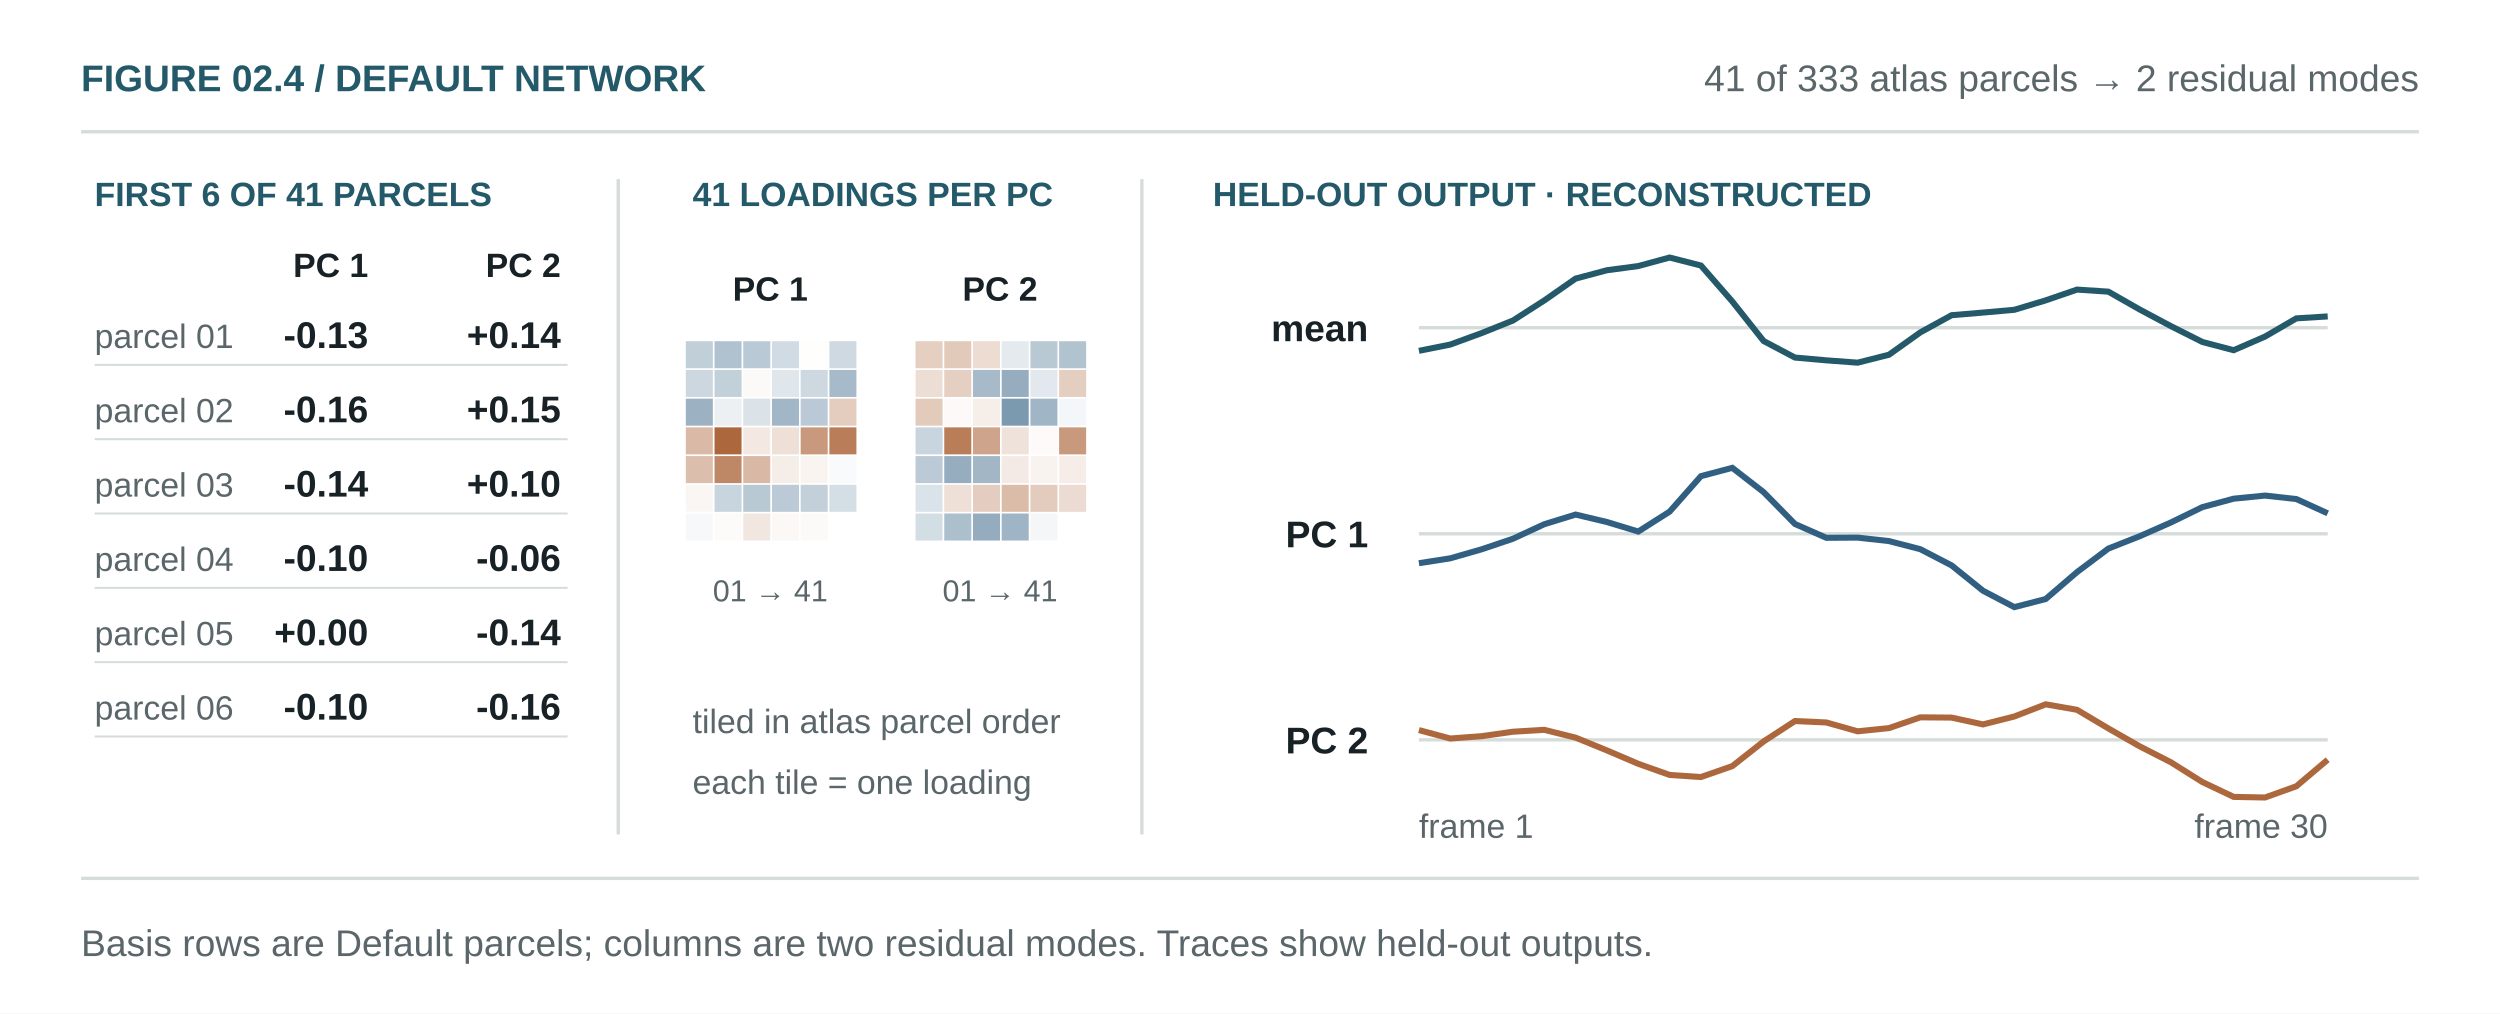
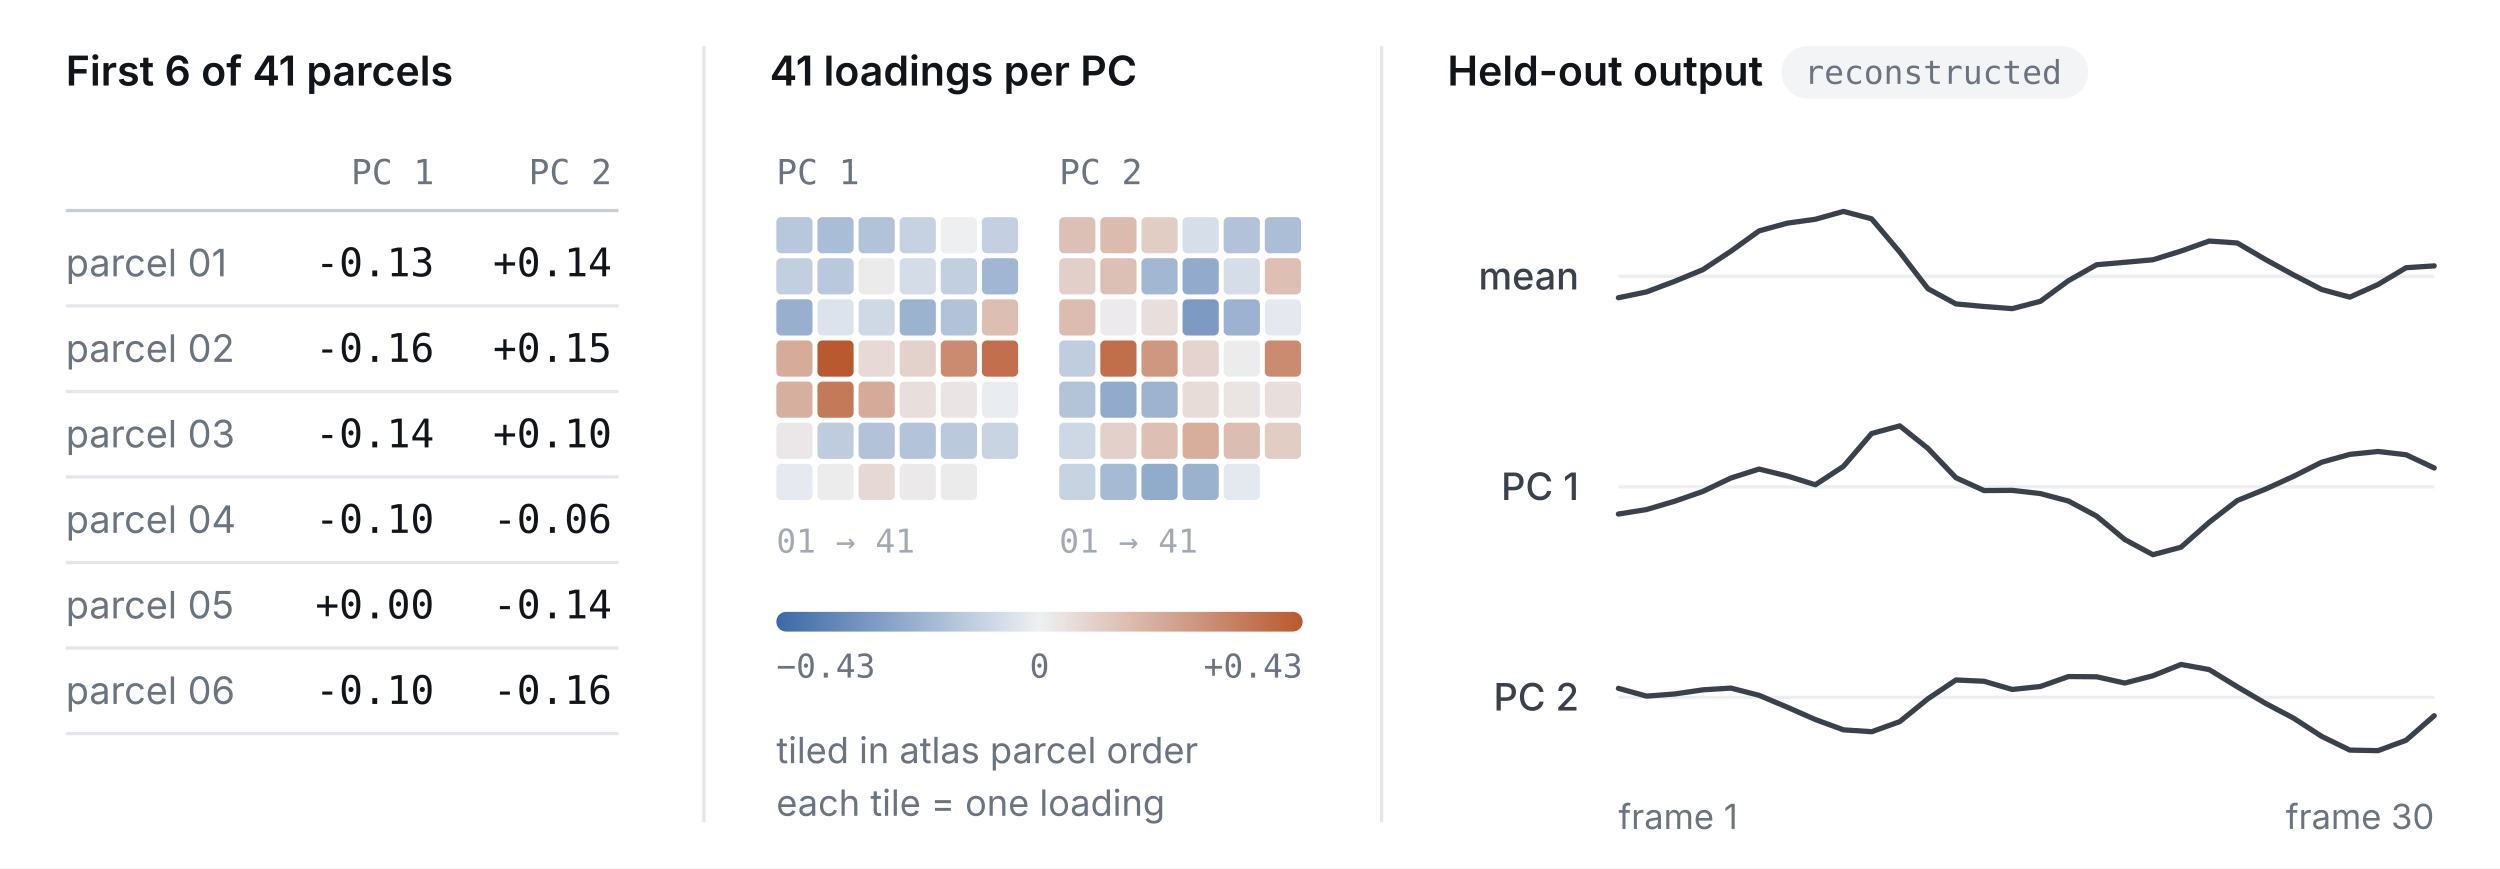
- <svg xmlns="http://www.w3.org/2000/svg" width="740" height="300" viewBox="0 0 740 300" role="img" aria-labelledby="title desc">
-   <rect width="740" height="300" fill="#ffffff" />
-   <text x="24.00" y="27.00" fill="#235969" font-size="11" font-weight="700" text-anchor="start" font-family="-apple-system,BlinkMacSystemFont,Segoe UI,Arial,sans-serif">FIGURE 02.4 / DEFAULT NETWORK</text>
-   <text x="716.00" y="27.00" fill="#5a6669" font-size="11" font-weight="400" text-anchor="end" font-family="-apple-system,BlinkMacSystemFont,Segoe UI,Arial,sans-serif">41 of 333 atlas parcels → 2 residual modes</text>
-   <line x1="24.00" y1="39.00" x2="716.00" y2="39.00" stroke="#d5dcda" stroke-width="1" opacity="1" />
-   <text x="28.00" y="61.00" fill="#235969" font-size="10" font-weight="700" text-anchor="start" font-family="-apple-system,BlinkMacSystemFont,Segoe UI,Arial,sans-serif">FIRST 6 OF 41 PARCELS</text>
-   <text x="109.00" y="82.00" fill="#172126" font-size="10" font-weight="600" text-anchor="end" font-family="-apple-system,BlinkMacSystemFont,Segoe UI,Arial,sans-serif">PC 1</text>
-   <text x="166.00" y="82.00" fill="#172126" font-size="10" font-weight="600" text-anchor="end" font-family="-apple-system,BlinkMacSystemFont,Segoe UI,Arial,sans-serif">PC 2</text>
-   <text x="28.00" y="103.00" fill="#5a6669" font-size="10" font-weight="400" text-anchor="start" font-family="-apple-system,BlinkMacSystemFont,Segoe UI,Arial,sans-serif">parcel 01</text>
-   <text x="109.00" y="103.00" fill="#172126" font-size="11" font-weight="600" text-anchor="end" font-family="-apple-system,BlinkMacSystemFont,Segoe UI,Arial,sans-serif">-0.13</text>
-   <text x="166.00" y="103.00" fill="#172126" font-size="11" font-weight="600" text-anchor="end" font-family="-apple-system,BlinkMacSystemFont,Segoe UI,Arial,sans-serif">+0.14</text>
-   <line x1="28.00" y1="108.00" x2="168.00" y2="108.00" stroke="#d5dcda" stroke-width="0.6" opacity="1" />
-   <text x="28.00" y="125.00" fill="#5a6669" font-size="10" font-weight="400" text-anchor="start" font-family="-apple-system,BlinkMacSystemFont,Segoe UI,Arial,sans-serif">parcel 02</text>
-   <text x="109.00" y="125.00" fill="#172126" font-size="11" font-weight="600" text-anchor="end" font-family="-apple-system,BlinkMacSystemFont,Segoe UI,Arial,sans-serif">-0.16</text>
-   <text x="166.00" y="125.00" fill="#172126" font-size="11" font-weight="600" text-anchor="end" font-family="-apple-system,BlinkMacSystemFont,Segoe UI,Arial,sans-serif">+0.15</text>
-   <line x1="28.00" y1="130.00" x2="168.00" y2="130.00" stroke="#d5dcda" stroke-width="0.6" opacity="1" />
-   <text x="28.00" y="147.00" fill="#5a6669" font-size="10" font-weight="400" text-anchor="start" font-family="-apple-system,BlinkMacSystemFont,Segoe UI,Arial,sans-serif">parcel 03</text>
-   <text x="109.00" y="147.00" fill="#172126" font-size="11" font-weight="600" text-anchor="end" font-family="-apple-system,BlinkMacSystemFont,Segoe UI,Arial,sans-serif">-0.14</text>
-   <text x="166.00" y="147.00" fill="#172126" font-size="11" font-weight="600" text-anchor="end" font-family="-apple-system,BlinkMacSystemFont,Segoe UI,Arial,sans-serif">+0.10</text>
-   <line x1="28.00" y1="152.00" x2="168.00" y2="152.00" stroke="#d5dcda" stroke-width="0.6" opacity="1" />
-   <text x="28.00" y="169.00" fill="#5a6669" font-size="10" font-weight="400" text-anchor="start" font-family="-apple-system,BlinkMacSystemFont,Segoe UI,Arial,sans-serif">parcel 04</text>
-   <text x="109.00" y="169.00" fill="#172126" font-size="11" font-weight="600" text-anchor="end" font-family="-apple-system,BlinkMacSystemFont,Segoe UI,Arial,sans-serif">-0.10</text>
-   <text x="166.00" y="169.00" fill="#172126" font-size="11" font-weight="600" text-anchor="end" font-family="-apple-system,BlinkMacSystemFont,Segoe UI,Arial,sans-serif">-0.06</text>
-   <line x1="28.00" y1="174.00" x2="168.00" y2="174.00" stroke="#d5dcda" stroke-width="0.6" opacity="1" />
-   <text x="28.00" y="191.00" fill="#5a6669" font-size="10" font-weight="400" text-anchor="start" font-family="-apple-system,BlinkMacSystemFont,Segoe UI,Arial,sans-serif">parcel 05</text>
-   <text x="109.00" y="191.00" fill="#172126" font-size="11" font-weight="600" text-anchor="end" font-family="-apple-system,BlinkMacSystemFont,Segoe UI,Arial,sans-serif">+0.00</text>
-   <text x="166.00" y="191.00" fill="#172126" font-size="11" font-weight="600" text-anchor="end" font-family="-apple-system,BlinkMacSystemFont,Segoe UI,Arial,sans-serif">-0.14</text>
-   <line x1="28.00" y1="196.00" x2="168.00" y2="196.00" stroke="#d5dcda" stroke-width="0.6" opacity="1" />
-   <text x="28.00" y="213.00" fill="#5a6669" font-size="10" font-weight="400" text-anchor="start" font-family="-apple-system,BlinkMacSystemFont,Segoe UI,Arial,sans-serif">parcel 06</text>
-   <text x="109.00" y="213.00" fill="#172126" font-size="11" font-weight="600" text-anchor="end" font-family="-apple-system,BlinkMacSystemFont,Segoe UI,Arial,sans-serif">-0.10</text>
-   <text x="166.00" y="213.00" fill="#172126" font-size="11" font-weight="600" text-anchor="end" font-family="-apple-system,BlinkMacSystemFont,Segoe UI,Arial,sans-serif">-0.16</text>
-   <line x1="28.00" y1="218.00" x2="168.00" y2="218.00" stroke="#d5dcda" stroke-width="0.6" opacity="1" />
-   <line x1="183.00" y1="53.00" x2="183.00" y2="247.00" stroke="#d5dcda" stroke-width="1" opacity="1" />
-   <text x="205.00" y="61.00" fill="#235969" font-size="10" font-weight="700" text-anchor="start" font-family="-apple-system,BlinkMacSystemFont,Segoe UI,Arial,sans-serif">41 LOADINGS PER PC</text>
-   <text x="228.00" y="89.00" fill="#172126" font-size="10" font-weight="600" text-anchor="middle" font-family="-apple-system,BlinkMacSystemFont,Segoe UI,Arial,sans-serif">PC 1</text>
-   <rect x="203.00" y="101.00" width="8.00" height="8.00" fill="#c1cfd9" />
-   <rect x="211.50" y="101.00" width="8.00" height="8.00" fill="#b0c2cf" />
-   <rect x="220.00" y="101.00" width="8.00" height="8.00" fill="#b9c9d5" />
-   <rect x="228.50" y="101.00" width="8.00" height="8.00" fill="#d1dbe3" />
-   <rect x="237.00" y="101.00" width="8.00" height="8.00" fill="#fefefd" />
-   <rect x="245.50" y="101.00" width="8.00" height="8.00" fill="#cfd9e2" />
-   <rect x="203.00" y="109.50" width="8.00" height="8.00" fill="#ccd7e0" />
-   <rect x="211.50" y="109.50" width="8.00" height="8.00" fill="#c2d0da" />
-   <rect x="220.00" y="109.50" width="8.00" height="8.00" fill="#fcfaf8" />
-   <rect x="228.50" y="109.50" width="8.00" height="8.00" fill="#e0e7ec" />
-   <rect x="237.00" y="109.50" width="8.00" height="8.00" fill="#cdd8e1" />
-   <rect x="245.50" y="109.50" width="8.00" height="8.00" fill="#a6bac9" />
-   <rect x="203.00" y="118.00" width="8.00" height="8.00" fill="#9cb2c3" />
-   <rect x="211.50" y="118.00" width="8.00" height="8.00" fill="#ecf0f3" />
-   <rect x="220.00" y="118.00" width="8.00" height="8.00" fill="#dbe3e9" />
-   <rect x="228.50" y="118.00" width="8.00" height="8.00" fill="#a1b6c6" />
-   <rect x="237.00" y="118.00" width="8.00" height="8.00" fill="#bac9d5" />
-   <rect x="245.50" y="118.00" width="8.00" height="8.00" fill="#e4cdbf" />
-   <rect x="203.00" y="126.50" width="8.00" height="8.00" fill="#dabaa7" />
-   <rect x="211.50" y="126.50" width="8.00" height="8.00" fill="#ad673d" />
-   <rect x="220.00" y="126.50" width="8.00" height="8.00" fill="#f3e8e2" />
-   <rect x="228.50" y="126.50" width="8.00" height="8.00" fill="#eee0d7" />
-   <rect x="237.00" y="126.50" width="8.00" height="8.00" fill="#c8997d" />
-   <rect x="245.50" y="126.50" width="8.00" height="8.00" fill="#b97d59" />
-   <rect x="203.00" y="135.00" width="8.00" height="8.00" fill="#dcbeac" />
-   <rect x="211.50" y="135.00" width="8.00" height="8.00" fill="#be8766" />
-   <rect x="220.00" y="135.00" width="8.00" height="8.00" fill="#d9b9a6" />
-   <rect x="228.50" y="135.00" width="8.00" height="8.00" fill="#f5ede8" />
-   <rect x="237.00" y="135.00" width="8.00" height="8.00" fill="#f9f4f0" />
-   <rect x="245.50" y="135.00" width="8.00" height="8.00" fill="#f9fafb" />
-   <rect x="203.00" y="143.50" width="8.00" height="8.00" fill="#faf6f4" />
-   <rect x="211.50" y="143.50" width="8.00" height="8.00" fill="#c8d4de" />
-   <rect x="220.00" y="143.50" width="8.00" height="8.00" fill="#b9c9d4" />
-   <rect x="228.50" y="143.50" width="8.00" height="8.00" fill="#bbcad6" />
-   <rect x="237.00" y="143.50" width="8.00" height="8.00" fill="#c3d0da" />
-   <rect x="245.50" y="143.50" width="8.00" height="8.00" fill="#d4dee5" />
-   <rect x="203.00" y="152.00" width="8.00" height="8.00" fill="#f6f8fa" />
-   <rect x="211.50" y="152.00" width="8.00" height="8.00" fill="#fdfbfa" />
-   <rect x="220.00" y="152.00" width="8.00" height="8.00" fill="#f2e7e0" />
-   <rect x="228.50" y="152.00" width="8.00" height="8.00" fill="#fbf8f6" />
-   <rect x="237.00" y="152.00" width="8.00" height="8.00" fill="#fcfaf8" />
-   <text x="228.00" y="178.00" fill="#5a6669" font-size="9" font-weight="400" text-anchor="middle" font-family="-apple-system,BlinkMacSystemFont,Segoe UI,Arial,sans-serif">01 → 41</text>
-   <text x="296.00" y="89.00" fill="#172126" font-size="10" font-weight="600" text-anchor="middle" font-family="-apple-system,BlinkMacSystemFont,Segoe UI,Arial,sans-serif">PC 2</text>
-   <rect x="271.00" y="101.00" width="8.00" height="8.00" fill="#e5cfc1" />
-   <rect x="279.50" y="101.00" width="8.00" height="8.00" fill="#e2cabb" />
-   <rect x="288.00" y="101.00" width="8.00" height="8.00" fill="#ecdcd2" />
-   <rect x="296.50" y="101.00" width="8.00" height="8.00" fill="#e4eaee" />
-   <rect x="305.00" y="101.00" width="8.00" height="8.00" fill="#b9c9d4" />
-   <rect x="313.50" y="101.00" width="8.00" height="8.00" fill="#b2c3d0" />
-   <rect x="271.00" y="109.50" width="8.00" height="8.00" fill="#edded5" />
-   <rect x="279.50" y="109.50" width="8.00" height="8.00" fill="#e5cfc2" />
-   <rect x="288.00" y="109.50" width="8.00" height="8.00" fill="#a7bac9" />
-   <rect x="296.50" y="109.50" width="8.00" height="8.00" fill="#95adbf" />
-   <rect x="305.00" y="109.50" width="8.00" height="8.00" fill="#e2e8ed" />
-   <rect x="313.50" y="109.50" width="8.00" height="8.00" fill="#e4cec0" />
-   <rect x="271.00" y="118.00" width="8.00" height="8.00" fill="#e3cbbc" />
-   <rect x="279.50" y="118.00" width="8.00" height="8.00" fill="#fcf9f8" />
-   <rect x="288.00" y="118.00" width="8.00" height="8.00" fill="#f6eee9" />
-   <rect x="296.50" y="118.00" width="8.00" height="8.00" fill="#7b99af" />
-   <rect x="305.00" y="118.00" width="8.00" height="8.00" fill="#a0b6c6" />
-   <rect x="313.50" y="118.00" width="8.00" height="8.00" fill="#f4f7f9" />
-   <rect x="271.00" y="126.50" width="8.00" height="8.00" fill="#c9d5de" />
-   <rect x="279.50" y="126.50" width="8.00" height="8.00" fill="#b97d58" />
-   <rect x="288.00" y="126.50" width="8.00" height="8.00" fill="#cea58c" />
-   <rect x="296.50" y="126.50" width="8.00" height="8.00" fill="#efe2da" />
-   <rect x="305.00" y="126.50" width="8.00" height="8.00" fill="#fdfaf9" />
-   <rect x="313.50" y="126.50" width="8.00" height="8.00" fill="#c8997d" />
-   <rect x="271.00" y="135.00" width="8.00" height="8.00" fill="#bbcad6" />
-   <rect x="279.50" y="135.00" width="8.00" height="8.00" fill="#96adbf" />
-   <rect x="288.00" y="135.00" width="8.00" height="8.00" fill="#a2b6c6" />
-   <rect x="296.50" y="135.00" width="8.00" height="8.00" fill="#f4eae5" />
-   <rect x="305.00" y="135.00" width="8.00" height="8.00" fill="#f8f3ef" />
-   <rect x="313.50" y="135.00" width="8.00" height="8.00" fill="#f6ede9" />
-   <rect x="271.00" y="143.50" width="8.00" height="8.00" fill="#dae3e9" />
-   <rect x="279.50" y="143.50" width="8.00" height="8.00" fill="#eedfd7" />
-   <rect x="288.00" y="143.50" width="8.00" height="8.00" fill="#e4cdc0" />
-   <rect x="296.50" y="143.50" width="8.00" height="8.00" fill="#dbbca9" />
-   <rect x="305.00" y="143.50" width="8.00" height="8.00" fill="#e3ccbe" />
-   <rect x="313.50" y="143.50" width="8.00" height="8.00" fill="#ecdbd2" />
-   <rect x="271.00" y="152.00" width="8.00" height="8.00" fill="#d3dde4" />
-   <rect x="279.50" y="152.00" width="8.00" height="8.00" fill="#acbfcd" />
-   <rect x="288.00" y="152.00" width="8.00" height="8.00" fill="#94acbe" />
-   <rect x="296.50" y="152.00" width="8.00" height="8.00" fill="#9fb4c5" />
-   <rect x="305.00" y="152.00" width="8.00" height="8.00" fill="#f4f6f8" />
-   <text x="296.00" y="178.00" fill="#5a6669" font-size="9" font-weight="400" text-anchor="middle" font-family="-apple-system,BlinkMacSystemFont,Segoe UI,Arial,sans-serif">01 → 41</text>
-   <text x="205.00" y="217.00" fill="#5a6669" font-size="10" font-weight="400" text-anchor="start" font-family="-apple-system,BlinkMacSystemFont,Segoe UI,Arial,sans-serif">tiled in atlas parcel order</text>
-   <text x="205.00" y="235.00" fill="#5a6669" font-size="10" font-weight="400" text-anchor="start" font-family="-apple-system,BlinkMacSystemFont,Segoe UI,Arial,sans-serif">each tile = one loading</text>
-   <line x1="338.00" y1="53.00" x2="338.00" y2="247.00" stroke="#d5dcda" stroke-width="1" opacity="1" />
-   <text x="359.00" y="61.00" fill="#235969" font-size="10" font-weight="700" text-anchor="start" font-family="-apple-system,BlinkMacSystemFont,Segoe UI,Arial,sans-serif">HELD-OUT OUTPUT · RECONSTRUCTED</text>
-   <text x="405.00" y="101.00" fill="#172126" font-size="11" font-weight="600" text-anchor="end" font-family="-apple-system,BlinkMacSystemFont,Segoe UI,Arial,sans-serif">mean</text>
-   <line x1="420.00" y1="97.00" x2="689.00" y2="97.00" stroke="#d5dcda" stroke-width="1" opacity="1" />
-   <polyline points="420.00,103.85 429.28,101.99 438.55,98.60 447.83,94.88 457.10,88.94 466.38,82.46 475.66,79.99 484.93,78.75 494.21,76.23 503.48,78.60 512.76,89.24 522.03,100.94 531.31,105.84 540.59,106.66 549.86,107.35 559.14,105.00 568.41,98.39 577.69,93.30 586.97,92.52 596.24,91.70 605.52,88.91 614.79,85.72 624.07,86.33 633.34,91.61 642.62,96.55 651.90,101.22 661.17,103.66 670.45,99.63 679.72,94.24 689.00,93.66" fill="none" stroke="#235969" stroke-width="1.8" />
-   <text x="405.00" y="162.00" fill="#172126" font-size="11" font-weight="600" text-anchor="end" font-family="-apple-system,BlinkMacSystemFont,Segoe UI,Arial,sans-serif">PC 1</text>
-   <line x1="420.00" y1="158.00" x2="689.00" y2="158.00" stroke="#d5dcda" stroke-width="1" opacity="1" />
-   <polyline points="420.00,166.71 429.28,165.26 438.55,162.60 447.83,159.47 457.10,155.17 466.38,152.31 475.66,154.52 484.93,157.34 494.21,151.44 503.48,140.94 512.76,138.48 522.03,145.67 531.31,155.10 540.59,159.19 549.86,159.13 559.14,160.16 568.41,162.56 577.69,167.37 586.97,174.86 596.24,179.71 605.52,177.31 614.79,169.35 624.07,162.38 633.34,158.73 642.62,154.64 651.90,150.11 661.17,147.61 670.45,146.69 679.72,147.72 689.00,151.95" fill="none" stroke="#315f82" stroke-width="1.8" />
-   <text x="405.00" y="223.00" fill="#172126" font-size="11" font-weight="600" text-anchor="end" font-family="-apple-system,BlinkMacSystemFont,Segoe UI,Arial,sans-serif">PC 2</text>
-   <line x1="420.00" y1="219.00" x2="689.00" y2="219.00" stroke="#d5dcda" stroke-width="1" opacity="1" />
-   <polyline points="420.00,216.11 429.28,218.60 438.55,217.91 447.83,216.59 457.10,216.03 466.38,218.34 475.66,222.13 484.93,226.09 494.21,229.38 503.48,230.00 512.76,226.77 522.03,219.47 531.31,213.43 540.59,213.85 549.86,216.47 559.14,215.52 568.41,212.33 577.69,212.41 586.97,214.43 596.24,212.08 605.52,208.48 614.79,210.10 624.07,215.61 633.34,220.91 642.62,225.65 651.90,231.48 661.17,235.88 670.45,236.06 679.72,232.73 689.00,224.88" fill="none" stroke="#ad673d" stroke-width="1.8" />
-   <text x="420.00" y="248.00" fill="#5a6669" font-size="10" font-weight="400" text-anchor="start" font-family="-apple-system,BlinkMacSystemFont,Segoe UI,Arial,sans-serif">frame 1</text>
-   <text x="689.00" y="248.00" fill="#5a6669" font-size="10" font-weight="400" text-anchor="end" font-family="-apple-system,BlinkMacSystemFont,Segoe UI,Arial,sans-serif">frame 30</text>
-   <line x1="24.00" y1="260.00" x2="716.00" y2="260.00" stroke="#d5dcda" stroke-width="1" opacity="1" />
-   <text x="24.00" y="283.00" fill="#5a6669" font-size="11" font-weight="400" text-anchor="start" font-family="-apple-system,BlinkMacSystemFont,Segoe UI,Arial,sans-serif">Basis rows are Default parcels; columns are two residual modes. Traces show held-out outputs.</text>
+ <svg xmlns="http://www.w3.org/2000/svg" width="760" height="264" viewBox="0 0 760 264" role="img" aria-labelledby="title desc" font-family="-apple-system,BlinkMacSystemFont,'Segoe UI',Inter,Roboto,Helvetica,Arial,sans-serif">
+   <rect width="760" height="264" fill="#ffffff" />
+   <text x="20.00" y="26.00" fill="#111418" font-size="12.5" font-weight="600" text-anchor="start">First 6 of 41 parcels</text>
+   <text x="132.00" y="56.00" fill="#6b7380" font-size="10.5" font-weight="500" text-anchor="end" font-family="'SF Mono',ui-monospace,SFMono-Regular,Menlo,Consolas,monospace">PC 1</text>
+   <text x="186.00" y="56.00" fill="#6b7380" font-size="10.5" font-weight="500" text-anchor="end" font-family="'SF Mono',ui-monospace,SFMono-Regular,Menlo,Consolas,monospace">PC 2</text>
+   <line x1="20.00" y1="64.00" x2="188.00" y2="64.00" stroke="#c9ced5" stroke-width="1" opacity="1" stroke-linecap="butt" />
+   <text x="20.00" y="84.00" fill="#6b7380" font-size="11.5" font-weight="400" text-anchor="start">parcel 01</text>
+   <text x="132.00" y="84.00" fill="#111418" font-size="12" font-weight="500" text-anchor="end" font-family="'SF Mono',ui-monospace,SFMono-Regular,Menlo,Consolas,monospace">-0.13</text>
+   <text x="186.00" y="84.00" fill="#111418" font-size="12" font-weight="500" text-anchor="end" font-family="'SF Mono',ui-monospace,SFMono-Regular,Menlo,Consolas,monospace">+0.14</text>
+   <line x1="20.00" y1="93.00" x2="188.00" y2="93.00" stroke="#e3e6ea" stroke-width="1" opacity="1" stroke-linecap="butt" />
+   <text x="20.00" y="110.00" fill="#6b7380" font-size="11.5" font-weight="400" text-anchor="start">parcel 02</text>
+   <text x="132.00" y="110.00" fill="#111418" font-size="12" font-weight="500" text-anchor="end" font-family="'SF Mono',ui-monospace,SFMono-Regular,Menlo,Consolas,monospace">-0.16</text>
+   <text x="186.00" y="110.00" fill="#111418" font-size="12" font-weight="500" text-anchor="end" font-family="'SF Mono',ui-monospace,SFMono-Regular,Menlo,Consolas,monospace">+0.15</text>
+   <line x1="20.00" y1="119.00" x2="188.00" y2="119.00" stroke="#e3e6ea" stroke-width="1" opacity="1" stroke-linecap="butt" />
+   <text x="20.00" y="136.00" fill="#6b7380" font-size="11.5" font-weight="400" text-anchor="start">parcel 03</text>
+   <text x="132.00" y="136.00" fill="#111418" font-size="12" font-weight="500" text-anchor="end" font-family="'SF Mono',ui-monospace,SFMono-Regular,Menlo,Consolas,monospace">-0.14</text>
+   <text x="186.00" y="136.00" fill="#111418" font-size="12" font-weight="500" text-anchor="end" font-family="'SF Mono',ui-monospace,SFMono-Regular,Menlo,Consolas,monospace">+0.10</text>
+   <line x1="20.00" y1="145.00" x2="188.00" y2="145.00" stroke="#e3e6ea" stroke-width="1" opacity="1" stroke-linecap="butt" />
+   <text x="20.00" y="162.00" fill="#6b7380" font-size="11.5" font-weight="400" text-anchor="start">parcel 04</text>
+   <text x="132.00" y="162.00" fill="#111418" font-size="12" font-weight="500" text-anchor="end" font-family="'SF Mono',ui-monospace,SFMono-Regular,Menlo,Consolas,monospace">-0.10</text>
+   <text x="186.00" y="162.00" fill="#111418" font-size="12" font-weight="500" text-anchor="end" font-family="'SF Mono',ui-monospace,SFMono-Regular,Menlo,Consolas,monospace">-0.06</text>
+   <line x1="20.00" y1="171.00" x2="188.00" y2="171.00" stroke="#e3e6ea" stroke-width="1" opacity="1" stroke-linecap="butt" />
+   <text x="20.00" y="188.00" fill="#6b7380" font-size="11.5" font-weight="400" text-anchor="start">parcel 05</text>
+   <text x="132.00" y="188.00" fill="#111418" font-size="12" font-weight="500" text-anchor="end" font-family="'SF Mono',ui-monospace,SFMono-Regular,Menlo,Consolas,monospace">+0.00</text>
+   <text x="186.00" y="188.00" fill="#111418" font-size="12" font-weight="500" text-anchor="end" font-family="'SF Mono',ui-monospace,SFMono-Regular,Menlo,Consolas,monospace">-0.14</text>
+   <line x1="20.00" y1="197.00" x2="188.00" y2="197.00" stroke="#e3e6ea" stroke-width="1" opacity="1" stroke-linecap="butt" />
+   <text x="20.00" y="214.00" fill="#6b7380" font-size="11.5" font-weight="400" text-anchor="start">parcel 06</text>
+   <text x="132.00" y="214.00" fill="#111418" font-size="12" font-weight="500" text-anchor="end" font-family="'SF Mono',ui-monospace,SFMono-Regular,Menlo,Consolas,monospace">-0.10</text>
+   <text x="186.00" y="214.00" fill="#111418" font-size="12" font-weight="500" text-anchor="end" font-family="'SF Mono',ui-monospace,SFMono-Regular,Menlo,Consolas,monospace">-0.16</text>
+   <line x1="20.00" y1="223.00" x2="188.00" y2="223.00" stroke="#e3e6ea" stroke-width="1" opacity="1" stroke-linecap="butt" />
+   <line x1="214.00" y1="14.00" x2="214.00" y2="250.00" stroke="#e3e6ea" stroke-width="1" opacity="1" stroke-linecap="butt" />
+   <text x="234.00" y="26.00" fill="#111418" font-size="12.5" font-weight="600" text-anchor="start">41 loadings per PC</text>
+   <text x="236.00" y="56.00" fill="#6b7380" font-size="10.5" font-weight="500" text-anchor="start" font-family="'SF Mono',ui-monospace,SFMono-Regular,Menlo,Consolas,monospace">PC 1</text>
+   <rect x="236.00" y="66.00" width="11.00" height="11.00" fill="#b8c8dc" rx="1.5" />
+   <rect x="248.50" y="66.00" width="11.00" height="11.00" fill="#aabdd6" rx="1.5" />
+   <rect x="261.00" y="66.00" width="11.00" height="11.00" fill="#b1c3d9" rx="1.5" />
+   <rect x="273.50" y="66.00" width="11.00" height="11.00" fill="#c6d2e2" rx="1.5" />
+   <rect x="286.00" y="66.00" width="11.00" height="11.00" fill="#eeeff1" rx="1.5" />
+   <rect x="298.50" y="66.00" width="11.00" height="11.00" fill="#c4d0e1" rx="1.5" />
+   <rect x="236.00" y="78.50" width="11.00" height="11.00" fill="#c2cfe0" rx="1.5" />
+   <rect x="248.50" y="78.50" width="11.00" height="11.00" fill="#b9c8dc" rx="1.5" />
+   <rect x="261.00" y="78.50" width="11.00" height="11.00" fill="#ecebec" rx="1.5" />
+   <rect x="273.50" y="78.50" width="11.00" height="11.00" fill="#d3dce7" rx="1.5" />
+   <rect x="286.00" y="78.50" width="11.00" height="11.00" fill="#c2cfe0" rx="1.5" />
+   <rect x="298.50" y="78.50" width="11.00" height="11.00" fill="#a0b6d2" rx="1.5" />
+   <rect x="236.00" y="91.00" width="11.00" height="11.00" fill="#98b0ce" rx="1.5" />
+   <rect x="248.50" y="91.00" width="11.00" height="11.00" fill="#dde3ec" rx="1.5" />
+   <rect x="261.00" y="91.00" width="11.00" height="11.00" fill="#cfd9e6" rx="1.5" />
+   <rect x="273.50" y="91.00" width="11.00" height="11.00" fill="#9cb3d0" rx="1.5" />
+   <rect x="286.00" y="91.00" width="11.00" height="11.00" fill="#b2c3d9" rx="1.5" />
+   <rect x="298.50" y="91.00" width="11.00" height="11.00" fill="#ddbeb3" rx="1.5" />
+   <rect x="236.00" y="103.50" width="11.00" height="11.00" fill="#d6ab9a" rx="1.5" />
+   <rect x="248.50" y="103.50" width="11.00" height="11.00" fill="#b9592f" rx="1.5" />
+   <rect x="261.00" y="103.50" width="11.00" height="11.00" fill="#e6d9d6" rx="1.5" />
+   <rect x="273.50" y="103.50" width="11.00" height="11.00" fill="#e3d1cb" rx="1.5" />
+   <rect x="286.00" y="103.50" width="11.00" height="11.00" fill="#cb8b70" rx="1.5" />
+   <rect x="298.50" y="103.50" width="11.00" height="11.00" fill="#c16f4c" rx="1.5" />
+   <rect x="236.00" y="116.00" width="11.00" height="11.00" fill="#d7af9f" rx="1.5" />
+   <rect x="248.50" y="116.00" width="11.00" height="11.00" fill="#c47958" rx="1.5" />
+   <rect x="261.00" y="116.00" width="11.00" height="11.00" fill="#d6aa99" rx="1.5" />
+   <rect x="273.50" y="116.00" width="11.00" height="11.00" fill="#e8dedc" rx="1.5" />
+   <rect x="286.00" y="116.00" width="11.00" height="11.00" fill="#eae5e4" rx="1.5" />
+   <rect x="298.50" y="116.00" width="11.00" height="11.00" fill="#e9ecf1" rx="1.5" />
+   <rect x="236.00" y="128.50" width="11.00" height="11.00" fill="#ebe7e8" rx="1.5" />
+   <rect x="248.50" y="128.50" width="11.00" height="11.00" fill="#beccde" rx="1.5" />
+   <rect x="261.00" y="128.50" width="11.00" height="11.00" fill="#b1c2d9" rx="1.5" />
+   <rect x="273.50" y="128.50" width="11.00" height="11.00" fill="#b3c4da" rx="1.5" />
+   <rect x="286.00" y="128.50" width="11.00" height="11.00" fill="#bac9dc" rx="1.5" />
+   <rect x="298.50" y="128.50" width="11.00" height="11.00" fill="#c9d4e3" rx="1.5" />
+   <rect x="236.00" y="141.00" width="11.00" height="11.00" fill="#e6eaf0" rx="1.5" />
+   <rect x="248.50" y="141.00" width="11.00" height="11.00" fill="#edeced" rx="1.5" />
+   <rect x="261.00" y="141.00" width="11.00" height="11.00" fill="#e6d8d4" rx="1.5" />
+   <rect x="273.50" y="141.00" width="11.00" height="11.00" fill="#ebe9ea" rx="1.5" />
+   <rect x="286.00" y="141.00" width="11.00" height="11.00" fill="#ecebec" rx="1.5" />
+   <text x="236.00" y="168.00" fill="#a3a9b2" font-size="10" font-weight="400" text-anchor="start" font-family="'SF Mono',ui-monospace,SFMono-Regular,Menlo,Consolas,monospace">01 → 41</text>
+   <text x="322.00" y="56.00" fill="#6b7380" font-size="10.5" font-weight="500" text-anchor="start" font-family="'SF Mono',ui-monospace,SFMono-Regular,Menlo,Consolas,monospace">PC 2</text>
+   <rect x="322.00" y="66.00" width="11.00" height="11.00" fill="#ddc0b5" rx="1.5" />
+   <rect x="334.50" y="66.00" width="11.00" height="11.00" fill="#dcbbaf" rx="1.5" />
+   <rect x="347.00" y="66.00" width="11.00" height="11.00" fill="#e2cdc5" rx="1.5" />
+   <rect x="359.50" y="66.00" width="11.00" height="11.00" fill="#d6dee9" rx="1.5" />
+   <rect x="372.00" y="66.00" width="11.00" height="11.00" fill="#b1c2d9" rx="1.5" />
+   <rect x="384.50" y="66.00" width="11.00" height="11.00" fill="#abbed6" rx="1.5" />
+   <rect x="322.00" y="78.50" width="11.00" height="11.00" fill="#e3cfc9" rx="1.5" />
+   <rect x="334.50" y="78.50" width="11.00" height="11.00" fill="#ddc0b5" rx="1.5" />
+   <rect x="347.00" y="78.50" width="11.00" height="11.00" fill="#a1b7d2" rx="1.5" />
+   <rect x="359.50" y="78.50" width="11.00" height="11.00" fill="#92abcc" rx="1.5" />
+   <rect x="372.00" y="78.50" width="11.00" height="11.00" fill="#d5dde8" rx="1.5" />
+   <rect x="384.50" y="78.50" width="11.00" height="11.00" fill="#ddbfb3" rx="1.5" />
+   <rect x="322.00" y="91.00" width="11.00" height="11.00" fill="#dcbcb0" rx="1.5" />
+   <rect x="334.50" y="91.00" width="11.00" height="11.00" fill="#eceaec" rx="1.5" />
+   <rect x="347.00" y="91.00" width="11.00" height="11.00" fill="#e8dfdd" rx="1.5" />
+   <rect x="359.50" y="91.00" width="11.00" height="11.00" fill="#7c9ac2" rx="1.5" />
+   <rect x="372.00" y="91.00" width="11.00" height="11.00" fill="#9cb2d0" rx="1.5" />
+   <rect x="384.50" y="91.00" width="11.00" height="11.00" fill="#e5e9ef" rx="1.5" />
+   <rect x="322.00" y="103.50" width="11.00" height="11.00" fill="#bfcddf" rx="1.5" />
+   <rect x="334.50" y="103.50" width="11.00" height="11.00" fill="#c16e4b" rx="1.5" />
+   <rect x="347.00" y="103.50" width="11.00" height="11.00" fill="#cf977f" rx="1.5" />
+   <rect x="359.50" y="103.50" width="11.00" height="11.00" fill="#e4d3ce" rx="1.5" />
+   <rect x="372.00" y="103.50" width="11.00" height="11.00" fill="#ececed" rx="1.5" />
+   <rect x="384.50" y="103.50" width="11.00" height="11.00" fill="#cb8b70" rx="1.5" />
+   <rect x="322.00" y="116.00" width="11.00" height="11.00" fill="#b3c4d9" rx="1.5" />
+   <rect x="334.50" y="116.00" width="11.00" height="11.00" fill="#92abcc" rx="1.5" />
+   <rect x="347.00" y="116.00" width="11.00" height="11.00" fill="#9db3d0" rx="1.5" />
+   <rect x="359.50" y="116.00" width="11.00" height="11.00" fill="#e7dcd8" rx="1.5" />
+   <rect x="372.00" y="116.00" width="11.00" height="11.00" fill="#eae4e3" rx="1.5" />
+   <rect x="384.50" y="116.00" width="11.00" height="11.00" fill="#e8dfdc" rx="1.5" />
+   <rect x="322.00" y="128.50" width="11.00" height="11.00" fill="#ced8e5" rx="1.5" />
+   <rect x="334.50" y="128.50" width="11.00" height="11.00" fill="#e3d0ca" rx="1.5" />
+   <rect x="347.00" y="128.50" width="11.00" height="11.00" fill="#ddbfb3" rx="1.5" />
+   <rect x="359.50" y="128.50" width="11.00" height="11.00" fill="#d7ad9c" rx="1.5" />
+   <rect x="372.00" y="128.50" width="11.00" height="11.00" fill="#dcbdb1" rx="1.5" />
+   <rect x="384.50" y="128.50" width="11.00" height="11.00" fill="#e2cdc5" rx="1.5" />
+   <rect x="322.00" y="141.00" width="11.00" height="11.00" fill="#c8d3e2" rx="1.5" />
+   <rect x="334.50" y="141.00" width="11.00" height="11.00" fill="#a6bad4" rx="1.5" />
+   <rect x="347.00" y="141.00" width="11.00" height="11.00" fill="#91abcb" rx="1.5" />
+   <rect x="359.50" y="141.00" width="11.00" height="11.00" fill="#9bb2cf" rx="1.5" />
+   <rect x="372.00" y="141.00" width="11.00" height="11.00" fill="#e4e9ef" rx="1.5" />
+   <text x="322.00" y="168.00" fill="#a3a9b2" font-size="10" font-weight="400" text-anchor="start" font-family="'SF Mono',ui-monospace,SFMono-Regular,Menlo,Consolas,monospace">01 → 41</text>
+   <defs>
+     <linearGradient id="scale1" x1="0" x2="1" y1="0" y2="0">
+       <stop offset="0" stop-color="#3b6aa6" />
+       <stop offset=".5" stop-color="#eef0f3" />
+       <stop offset="1" stop-color="#b9592f" />
+     </linearGradient>
+   </defs>
+   <rect x="236.00" y="186.00" width="160.00" height="6" rx="3" fill="url(#scale1)" />
+   <text x="236.00" y="206.00" fill="#6b7380" font-size="10" font-weight="400" text-anchor="start" font-family="'SF Mono',ui-monospace,SFMono-Regular,Menlo,Consolas,monospace">−0.43</text>
+   <text x="316.00" y="206.00" fill="#6b7380" font-size="10" font-weight="400" text-anchor="middle" font-family="'SF Mono',ui-monospace,SFMono-Regular,Menlo,Consolas,monospace">0</text>
+   <text x="396.00" y="206.00" fill="#6b7380" font-size="10" font-weight="400" text-anchor="end" font-family="'SF Mono',ui-monospace,SFMono-Regular,Menlo,Consolas,monospace">+0.43</text>
+   <text x="236.00" y="232.00" fill="#6b7380" font-size="11" font-weight="400" text-anchor="start">tiled in atlas parcel order</text>
+   <text x="236.00" y="248.00" fill="#6b7380" font-size="11" font-weight="400" text-anchor="start">each tile = one loading</text>
+   <line x1="420.00" y1="14.00" x2="420.00" y2="250.00" stroke="#e3e6ea" stroke-width="1" opacity="1" stroke-linecap="butt" />
+   <text x="440.00" y="26.00" fill="#111418" font-size="12.5" font-weight="600" text-anchor="start">Held-out output</text>
+   <rect x="541.53" y="14.00" width="93.30" height="16.00" fill="#f3f4f6" rx="8" />
+   <text x="548.53" y="25.50" fill="#6b7380" font-size="10" font-weight="500" text-anchor="start" font-family="'SF Mono',ui-monospace,SFMono-Regular,Menlo,Consolas,monospace">reconstructed</text>
+   <text x="480.00" y="88.00" fill="#3a414b" font-size="11.5" font-weight="500" text-anchor="end">mean</text>
+   <line x1="492.00" y1="84.00" x2="740.00" y2="84.00" stroke="#eceef1" stroke-width="1" opacity="1" stroke-linecap="butt" />
+   <polyline points="492.00,90.51 500.55,88.74 509.10,85.52 517.66,81.99 526.21,76.35 534.76,70.19 543.31,67.84 551.86,66.66 560.41,64.27 568.97,66.52 577.52,76.63 586.07,87.75 594.62,92.40 603.17,93.18 611.72,93.83 620.28,91.60 628.83,85.32 637.38,80.48 645.93,79.74 654.48,78.97 663.03,76.32 671.59,73.28 680.14,73.87 688.69,78.88 697.24,83.57 705.79,88.01 714.34,90.33 722.90,86.50 731.45,81.38 740.00,80.83" fill="none" stroke="#3a414b" stroke-width="1.6" stroke-linejoin="round" stroke-linecap="round" opacity="1" />
+   <text x="480.00" y="152.00" fill="#3a414b" font-size="11.5" font-weight="500" text-anchor="end">PC 1</text>
+   <line x1="492.00" y1="148.00" x2="740.00" y2="148.00" stroke="#eceef1" stroke-width="1" opacity="1" stroke-linecap="butt" />
+   <polyline points="492.00,156.27 500.55,154.90 509.10,152.37 517.66,149.40 526.21,145.31 534.76,142.60 543.31,144.69 551.86,147.37 560.41,141.77 568.97,131.79 577.52,129.46 586.07,136.29 594.62,145.25 603.17,149.13 611.72,149.07 620.28,150.05 628.83,152.33 637.38,156.90 645.93,164.02 654.48,168.63 663.03,166.35 671.59,158.78 680.14,152.16 688.69,148.70 697.24,144.81 705.79,140.51 714.34,138.13 722.90,137.25 731.45,138.24 740.00,142.26" fill="none" stroke="#3a414b" stroke-width="1.6" stroke-linejoin="round" stroke-linecap="round" opacity="1" />
+   <text x="480.00" y="216.00" fill="#3a414b" font-size="11.5" font-weight="500" text-anchor="end">PC 2</text>
+   <line x1="492.00" y1="212.00" x2="740.00" y2="212.00" stroke="#eceef1" stroke-width="1" opacity="1" stroke-linecap="butt" />
+   <polyline points="492.00,209.26 500.55,211.62 509.10,210.97 517.66,209.71 526.21,209.18 534.76,211.38 543.31,214.98 551.86,218.74 560.41,221.87 568.97,222.45 577.52,219.38 586.07,212.45 594.62,206.71 603.17,207.11 611.72,209.60 620.28,208.69 628.83,205.67 637.38,205.74 645.93,207.65 654.48,205.43 663.03,202.00 671.59,203.55 680.14,208.78 688.69,213.81 697.24,218.32 705.79,223.86 714.34,228.03 722.90,228.20 731.45,225.04 740.00,217.59" fill="none" stroke="#3a414b" stroke-width="1.6" stroke-linejoin="round" stroke-linecap="round" opacity="1" />
+   <text x="492.00" y="252.00" fill="#6b7380" font-size="10.5" font-weight="400" text-anchor="start">frame 1</text>
+   <text x="740.00" y="252.00" fill="#6b7380" font-size="10.5" font-weight="400" text-anchor="end">frame 30</text>
</svg>
